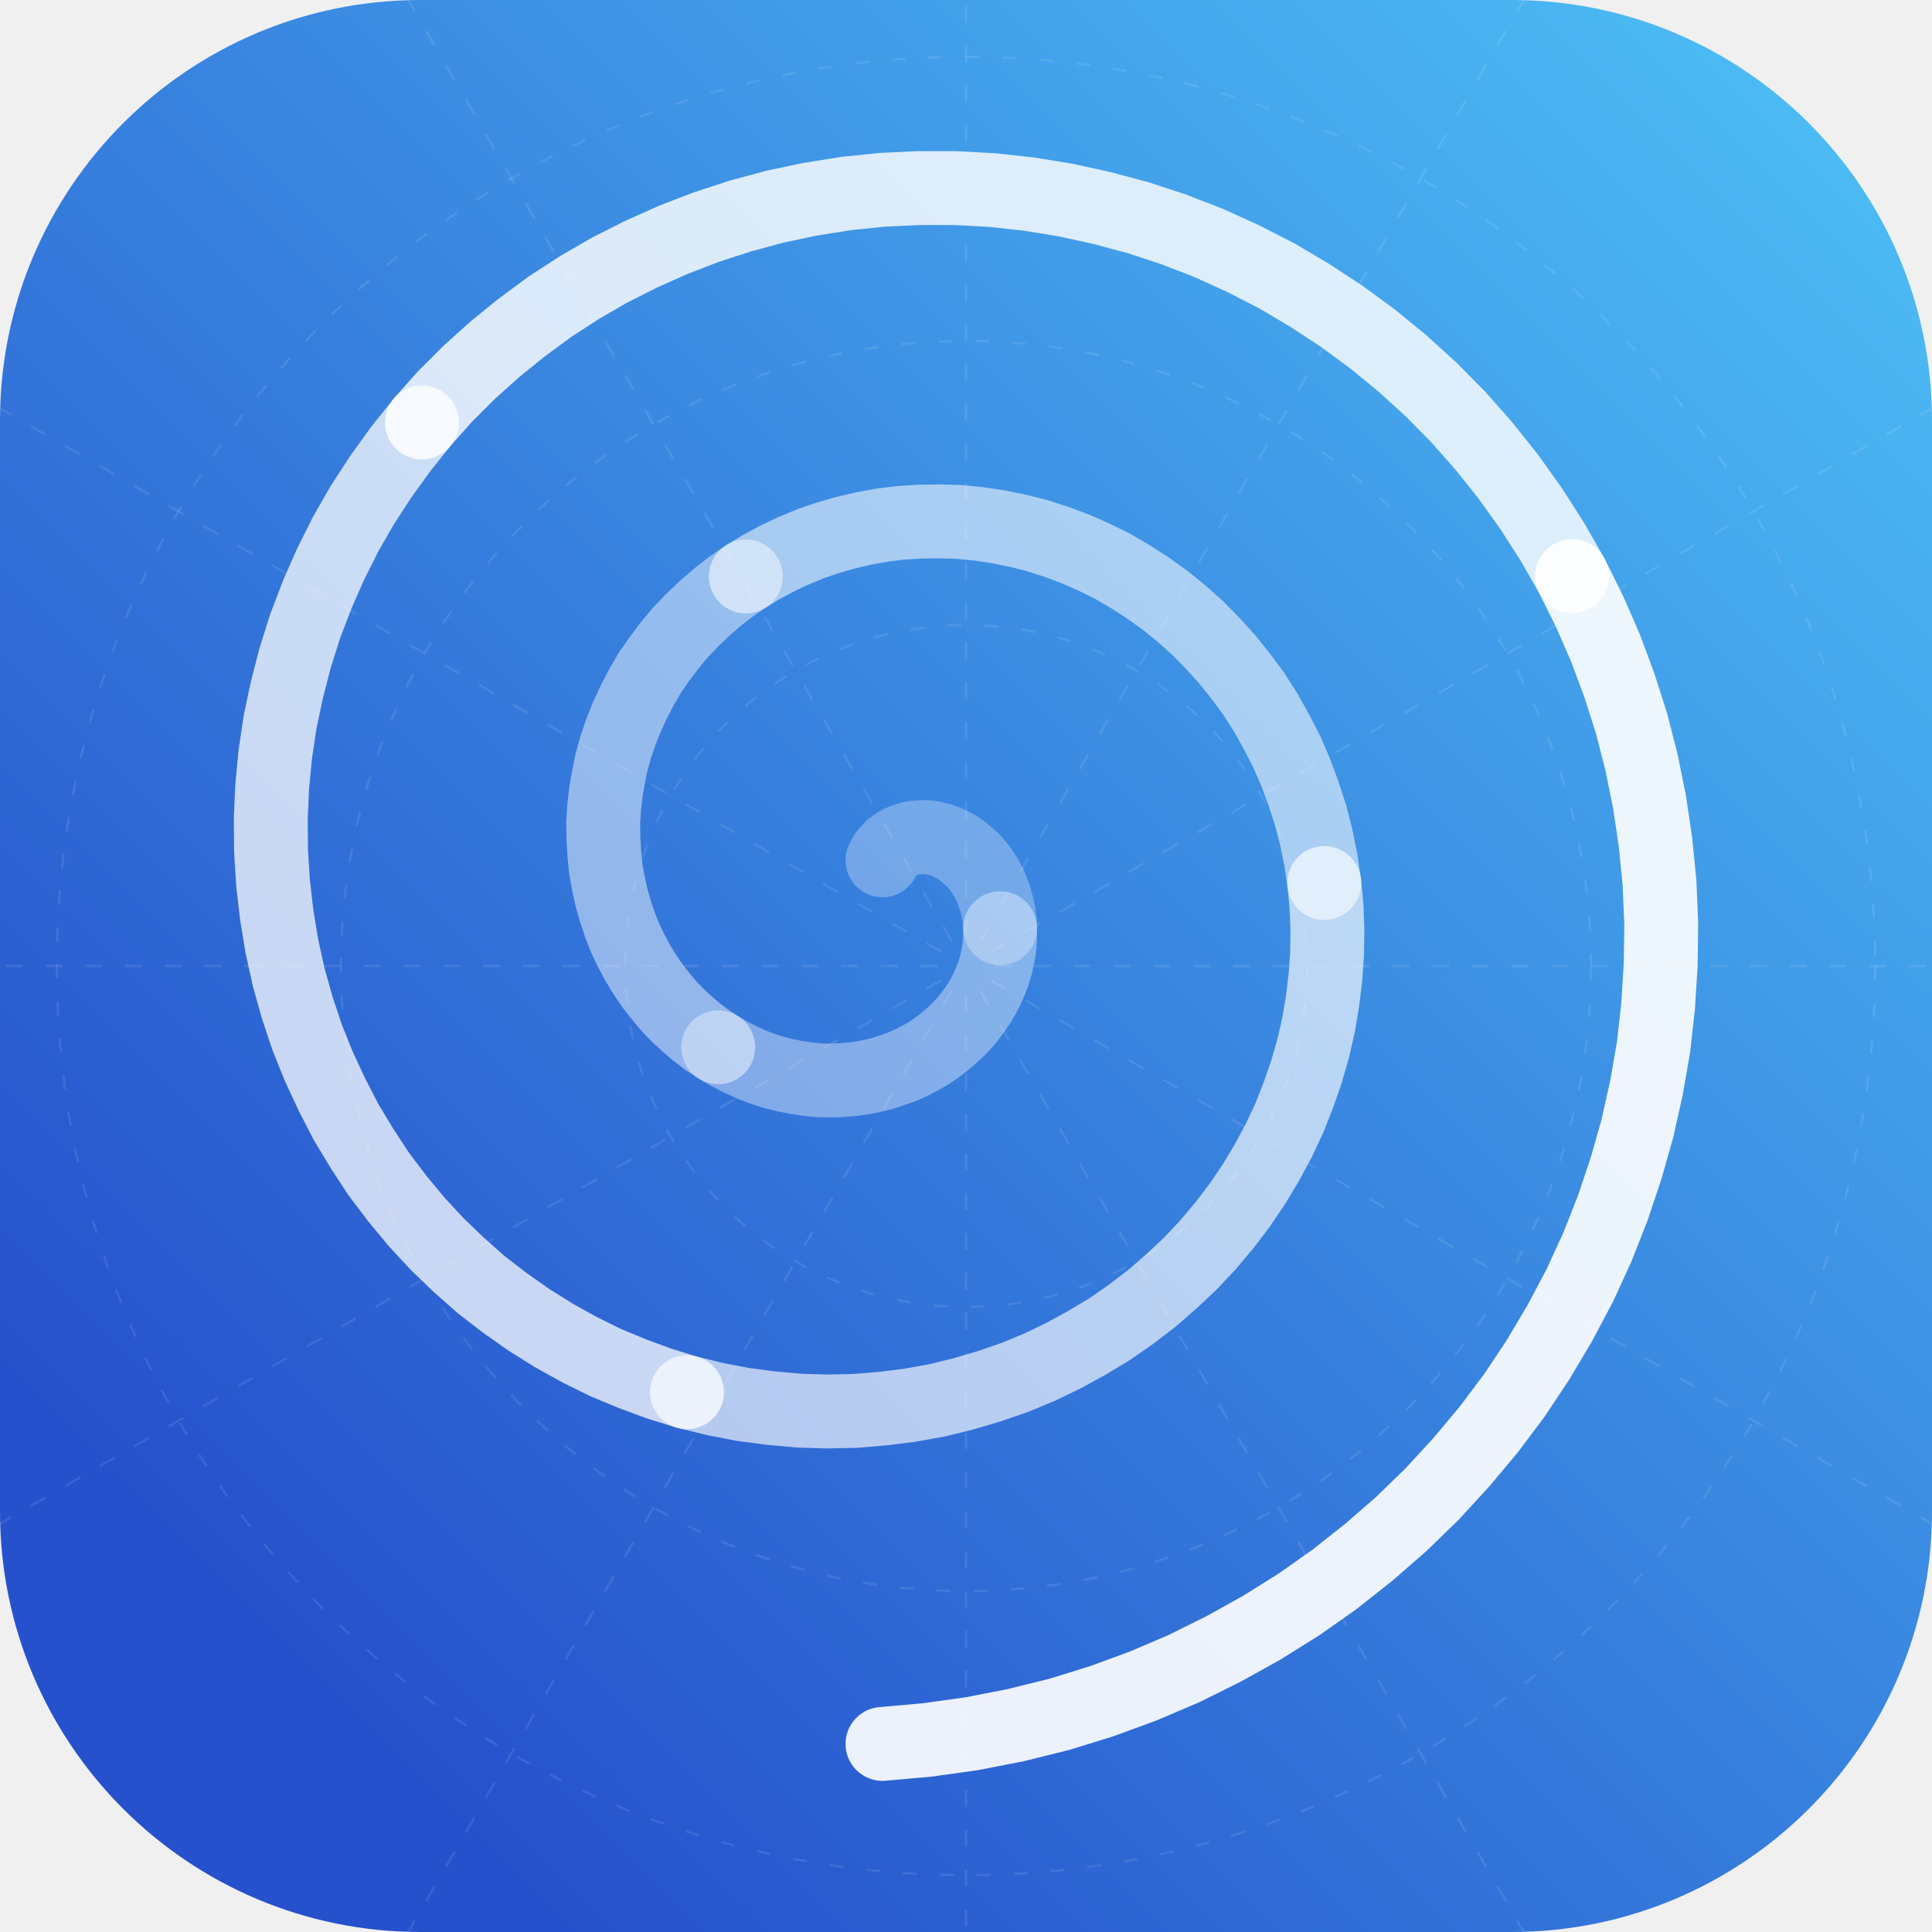
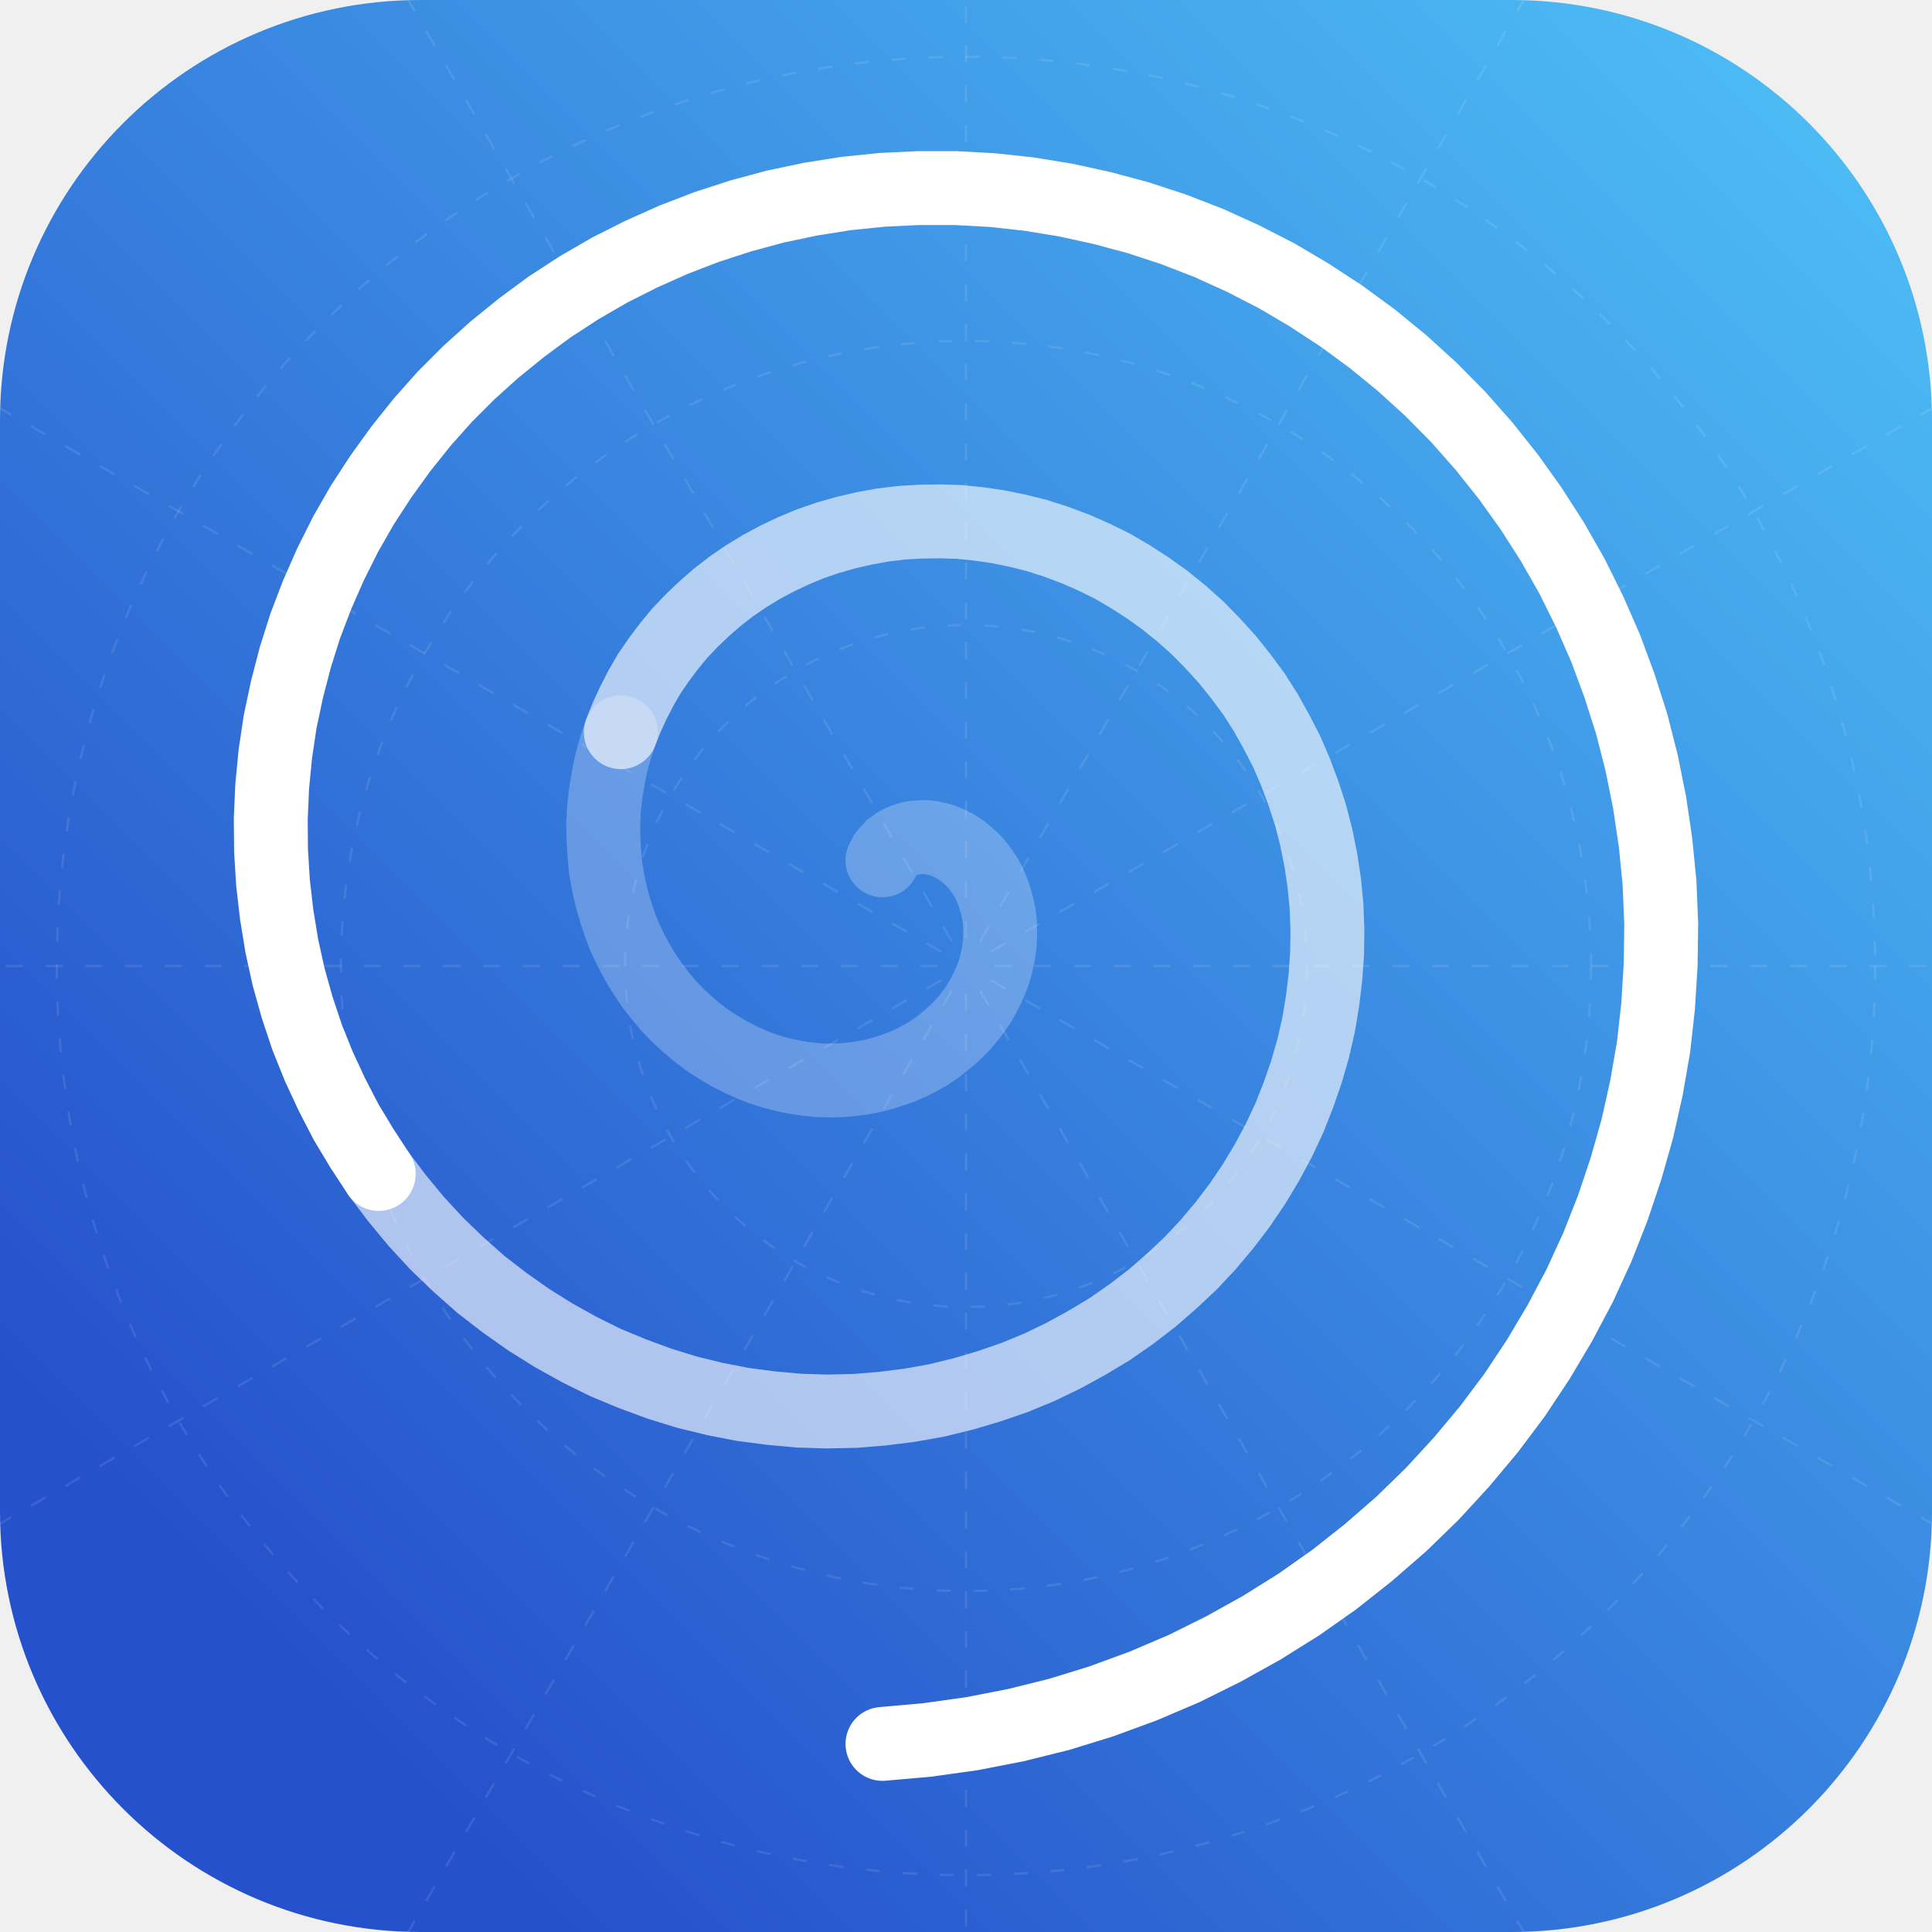
<svg xmlns="http://www.w3.org/2000/svg" viewBox="0 0 680 680" width="32" height="32">
  <defs>
    <linearGradient id="gi" x1="0" y1="1" x2="1" y2="0">
      <stop offset="0%" stop-color="#2651CC" />
      <stop offset="15%" stop-color="#2651CC" />
      <stop offset="100%" stop-color="#4FC3F7" />
    </linearGradient>
    <clipPath id="ci">
      <rect x="0" y="0" width="680" height="680" rx="148" ry="148" />
    </clipPath>
  </defs>
  <g clip-path="url(#ci)">
    <rect x="0" y="0" width="680" height="680" fill="url(#gi)" />
    <line x1="350.0" y1="340.0" x2="1040.0" y2="340.0" stroke="white" stroke-width="0.8" opacity="0.1" stroke-dasharray="6 8" />
    <line x1="348.7" y1="345.0" x2="946.2" y2="690.0" stroke="white" stroke-width="0.8" opacity="0.1" stroke-dasharray="6 8" />
    <line x1="345.0" y1="348.7" x2="690.0" y2="946.2" stroke="white" stroke-width="0.8" opacity="0.1" stroke-dasharray="6 8" />
    <line x1="340.0" y1="350.0" x2="340.0" y2="1040.0" stroke="white" stroke-width="0.8" opacity="0.1" stroke-dasharray="6 8" />
    <line x1="335.0" y1="348.7" x2="-10.0" y2="946.2" stroke="white" stroke-width="0.8" opacity="0.1" stroke-dasharray="6 8" />
    <line x1="331.3" y1="345.0" x2="-266.2" y2="690.0" stroke="white" stroke-width="0.8" opacity="0.1" stroke-dasharray="6 8" />
    <line x1="330.0" y1="340.0" x2="-360.0" y2="340.0" stroke="white" stroke-width="0.8" opacity="0.1" stroke-dasharray="6 8" />
    <line x1="331.3" y1="335.0" x2="-266.2" y2="-10.0" stroke="white" stroke-width="0.8" opacity="0.1" stroke-dasharray="6 8" />
    <line x1="335.0" y1="331.3" x2="-10.0" y2="-266.2" stroke="white" stroke-width="0.8" opacity="0.1" stroke-dasharray="6 8" />
    <line x1="340.0" y1="330.0" x2="340.0" y2="-360.0" stroke="white" stroke-width="0.8" opacity="0.1" stroke-dasharray="6 8" />
    <line x1="345.0" y1="331.3" x2="690.0" y2="-266.2" stroke="white" stroke-width="0.8" opacity="0.1" stroke-dasharray="6 8" />
    <line x1="348.7" y1="335.0" x2="946.2" y2="-10.0" stroke="white" stroke-width="0.8" opacity="0.1" stroke-dasharray="6 8" />
    <circle cx="340" cy="340" r="120" fill="none" stroke="white" stroke-width="0.8" opacity="0.1" stroke-dasharray="5 8" />
    <circle cx="340" cy="340" r="220" fill="none" stroke="white" stroke-width="0.8" opacity="0.1" stroke-dasharray="5 8" />
    <circle cx="340" cy="340" r="320" fill="none" stroke="white" stroke-width="0.8" opacity="0.1" stroke-dasharray="5 8" />
-     <path fill="none" stroke="white" stroke-width="26" stroke-linecap="round" opacity="0.30" d="M310.6,302.8 L311.1,301.9 L311.6,300.9 L312.3,300.0 L313.1,299.2 L313.9,298.3 L314.9,297.6 L315.9,296.9 L317.0,296.3 L318.2,295.8 L319.5,295.4 L320.8,295.0 L322.2,294.8 L323.7,294.7 L325.2,294.6 L326.7,294.7 L328.2,294.9 L329.8,295.3 L331.4,295.7 L333.0,296.3 L334.5,297.0 L336.1,297.8 L337.7,298.8 L339.2,299.9 L340.6,301.1 L342.1,302.4 L343.4,303.8 L344.7,305.4 L345.9,307.1 L347.1,308.9 L348.1,310.8 L349.0,312.8 L349.8,314.9 L350.5,317.2 L351.1,319.4 L351.6,321.8 L351.9,324.2 L352.0,326.7" />
-     <path fill="none" stroke="white" stroke-width="26" stroke-linecap="round" opacity="0.39" d="M352.0,326.7 L352.0,329.3 L351.9,331.9 L351.6,334.5 L351.1,337.1 L350.5,339.8 L349.7,342.5 L348.7,345.1 L347.5,347.8 L346.2,350.4 L344.7,353.0 L343.0,355.5 L341.2,357.9 L339.2,360.3 L337.0,362.6 L334.6,364.8 L332.1,366.9 L329.5,368.9 L326.7,370.8 L323.7,372.5 L320.6,374.1 L317.4,375.5 L314.0,376.7 L310.6,377.8 L307.0,378.7 L303.4,379.4 L299.6,379.9 L295.8,380.2 L292.0,380.3 L288.1,380.2 L284.1,379.8 L280.1,379.2 L276.2,378.4 L272.2,377.4 L268.2,376.1 L264.3,374.6 L260.4,372.8 L256.5,370.8 L252.8,368.6" />
-     <path fill="none" stroke="white" stroke-width="26" stroke-linecap="round" opacity="0.47" d="M252.8,368.6 L249.1,366.2 L245.5,363.5 L242.1,360.6 L238.7,357.5 L235.5,354.2 L232.5,350.6 L229.6,346.9 L226.9,342.9 L224.4,338.8 L222.1,334.5 L220.0,330.1 L218.2,325.5 L216.6,320.7 L215.2,315.8 L214.1,310.8 L213.2,305.7 L212.7,300.5 L212.4,295.3 L212.3,289.9 L212.6,284.6 L213.2,279.2 L214.1,273.8 L215.2,268.4 L216.7,263.0 L218.5,257.7 L220.6,252.4 L223.0,247.2 L225.7,242.0 L228.6,237.0 L231.9,232.2 L235.5,227.4 L239.3,222.8 L243.5,218.4 L247.9,214.2 L252.5,210.2 L257.4,206.4 L262.5,202.9" />
-     <path fill="none" stroke="white" stroke-width="26" stroke-linecap="round" opacity="0.56" d="M262.5,202.9 L267.9,199.6 L273.5,196.6 L279.2,193.9 L285.2,191.4 L291.3,189.3 L297.6,187.5 L304.0,186.0 L310.6,184.8 L317.2,184.0 L324.0,183.6 L330.8,183.5 L337.6,183.7 L344.5,184.4 L351.3,185.4 L358.2,186.8 L365.0,188.5 L371.8,190.7 L378.5,193.2 L385.1,196.1 L391.6,199.3 L397.9,203.0 L404.1,207.0 L410.1,211.3 L415.9,216.0 L421.5,221.0 L426.8,226.4 L431.9,232.0 L436.7,238.0 L441.3,244.2 L445.5,250.8 L449.3,257.6 L452.9,264.6 L456.0,271.8 L458.8,279.3 L461.3,287.0 L463.3,294.8 L464.9,302.7 L466.1,310.8" />
-     <path fill="none" stroke="white" stroke-width="26" stroke-linecap="round" opacity="0.65" d="M466.1,310.8 L466.9,319.0 L467.2,327.3 L467.1,335.6 L466.5,344.0 L465.5,352.3 L464.1,360.7 L462.2,369.0 L459.8,377.3 L457.0,385.4 L453.8,393.5 L450.1,401.4 L445.9,409.2 L441.4,416.7 L436.4,424.1 L431.0,431.2 L425.2,438.1 L419.0,444.7 L412.4,450.9 L405.5,456.9 L398.2,462.5 L390.6,467.8 L382.6,472.6 L374.4,477.1 L365.9,481.2 L357.2,484.8 L348.2,487.9 L339.1,490.6 L329.7,492.9 L320.2,494.6 L310.6,495.8 L300.9,496.6 L291.0,496.8 L281.2,496.5 L271.3,495.6 L261.4,494.3 L251.6,492.4 L241.8,490.0" />
-     <path fill="none" stroke="white" stroke-width="26" stroke-linecap="round" opacity="0.74" d="M241.8,490.0 L232.1,487.0 L222.6,483.5 L213.2,479.6 L203.9,475.0 L194.9,470.0 L186.1,464.5 L177.6,458.5 L169.3,452.1 L161.4,445.1 L153.8,437.8 L146.6,430.0 L139.8,421.8 L133.3,413.2 L127.4,404.2 L121.8,394.9 L116.8,385.2 L112.2,375.3 L108.1,365.1 L104.6,354.6 L101.6,343.9 L99.2,333.0 L97.4,322.0 L96.1,310.8 L95.4,299.5 L95.3,288.2 L95.8,276.8 L96.9,265.4 L98.6,254.0 L101.0,242.7 L103.9,231.5 L107.4,220.4 L111.6,209.4 L116.3,198.7 L121.6,188.1 L127.5,177.8 L134.0,167.8 L141.0,158.1 L148.5,148.7" />
-     <path fill="none" stroke="white" stroke-width="26" stroke-linecap="round" opacity="0.82" d="M148.5,148.7 L156.5,139.7 L165.1,131.1 L174.1,123.0 L183.6,115.3 L193.5,108.0 L203.8,101.3 L214.5,95.1 L225.6,89.5 L237.0,84.4 L248.7,79.9 L260.7,76.0 L272.9,72.7 L285.3,70.1 L297.9,68.1 L310.6,66.8 L323.4,66.2 L336.3,66.2 L349.2,66.9 L362.1,68.3 L375.0,70.4 L387.8,73.2 L400.5,76.6 L413.0,80.7 L425.4,85.5 L437.5,91.0 L449.4,97.1 L460.9,103.9 L472.2,111.3 L483.1,119.3 L493.6,127.9 L503.6,137.0 L513.2,146.7 L522.3,157.0 L530.9,167.8 L538.9,179.0 L546.4,190.7 L553.3,202.8" />
-     <path fill="none" stroke="white" stroke-width="26" stroke-linecap="round" opacity="0.91" d="M553.3,202.8 L559.5,215.3 L565.1,228.1 L570.0,241.3 L574.3,254.8 L577.8,268.5 L580.6,282.4 L582.7,296.6 L584.1,310.8 L584.7,325.2 L584.5,339.6 L583.6,354.1 L582.0,368.5 L579.5,382.9 L576.3,397.2 L572.3,411.3 L567.6,425.3 L562.2,439.0 L556.0,452.5 L549.0,465.7 L541.4,478.5 L533.1,491.0 L524.1,503.0 L514.4,514.6 L504.1,525.8 L493.2,536.4 L481.7,546.4 L469.7,555.9 L457.2,564.7 L444.1,572.9 L430.6,580.4 L416.7,587.3 L402.4,593.4 L387.7,598.8 L372.8,603.4 L357.5,607.2 L342.1,610.2 L326.4,612.4 L310.6,613.8" />
+     <path fill="none" stroke="white" stroke-width="26" stroke-linecap="round" opacity="0.25" d="M310.6,302.8 L311.1,301.9 L311.6,300.9 L312.3,300.0 L313.1,299.2 L313.9,298.3 L314.9,297.6 L315.9,296.9 L317.0,296.3 L318.2,295.8 L319.5,295.4 L320.8,295.0 L322.2,294.8 L323.7,294.7 L325.2,294.6 L326.7,294.7 L328.2,294.9 L329.8,295.3 L331.4,295.7 L333.0,296.3 L334.5,297.0 L336.1,297.8 L337.7,298.8 L339.2,299.9 L340.6,301.1 L342.1,302.4 L343.4,303.8 L344.7,305.4 L345.9,307.1 L347.1,308.9 L348.1,310.8 L349.0,312.8 L349.8,314.9 L350.5,317.2 L351.1,319.4 L351.6,321.8 L351.9,324.2 L352.0,326.7 L352.0,329.3 L351.9,331.9 L351.6,334.5 L351.1,337.1 L350.5,339.8 L349.7,342.5 L348.7,345.1 L347.5,347.8 L346.2,350.4 L344.7,353.0 L343.0,355.5 L341.2,357.9 L339.2,360.3 L337.0,362.6 L334.6,364.8 L332.1,366.9 L329.5,368.9 L326.7,370.8 L323.7,372.5 L320.6,374.1 L317.4,375.5 L314.0,376.7 L310.6,377.8 L307.0,378.7 L303.4,379.4 L299.6,379.9 L295.8,380.2 L292.0,380.3 L288.1,380.2 L284.1,379.8 L280.1,379.2 L276.2,378.4 L272.2,377.4 L268.2,376.1 L264.3,374.6 L260.4,372.8 L256.5,370.8 L252.8,368.6 L249.1,366.2 L245.5,363.5 L242.1,360.6 L238.7,357.5 L235.5,354.2 L232.5,350.6 L229.6,346.9 L226.9,342.9 L224.4,338.8 L222.1,334.5 L220.0,330.1 L218.2,325.5 L216.6,320.7 L215.2,315.8 L214.1,310.8 L213.2,305.7 L212.7,300.5 L212.4,295.3 L212.3,289.9 L212.6,284.6 L213.2,279.2 L214.1,273.8 L215.2,268.4 L216.7,263.0 L218.5,257.7" />
+     <path fill="none" stroke="white" stroke-width="26" stroke-linecap="round" opacity="0.62" d="M218.5,257.7 L220.6,252.4 L223.0,247.2 L225.7,242.0 L228.6,237.0 L231.9,232.2 L235.5,227.4 L239.3,222.8 L243.5,218.4 L247.9,214.2 L252.5,210.2 L257.4,206.4 L262.5,202.9 L267.9,199.6 L273.5,196.6 L279.2,193.9 L285.2,191.4 L291.3,189.3 L297.6,187.5 L304.0,186.0 L310.6,184.8 L317.2,184.0 L324.0,183.6 L330.8,183.5 L337.6,183.7 L344.5,184.4 L351.3,185.4 L358.2,186.8 L365.0,188.5 L371.8,190.7 L378.5,193.2 L385.1,196.1 L391.6,199.3 L397.9,203.0 L404.1,207.0 L410.1,211.3 L415.9,216.0 L421.5,221.0 L426.8,226.4 L431.9,232.0 L436.7,238.0 L441.3,244.2 L445.5,250.8 L449.3,257.6 L452.9,264.6 L456.0,271.8 L458.8,279.3 L461.3,287.0 L463.3,294.8 L464.9,302.7 L466.1,310.8 L466.9,319.0 L467.2,327.3 L467.1,335.6 L466.5,344.0 L465.5,352.3 L464.1,360.7 L462.2,369.0 L459.8,377.3 L457.0,385.4 L453.8,393.5 L450.1,401.4 L445.9,409.2 L441.4,416.7 L436.4,424.1 L431.0,431.2 L425.2,438.1 L419.0,444.7 L412.4,450.9 L405.5,456.9 L398.2,462.5 L390.6,467.8 L382.6,472.6 L374.4,477.1 L365.9,481.2 L357.2,484.8 L348.2,487.9 L339.1,490.6 L329.7,492.9 L320.2,494.6 L310.6,495.8 L300.9,496.6 L291.0,496.8 L281.2,496.5 L271.3,495.6 L261.4,494.3 L251.6,492.4 L241.8,490.0 L232.1,487.0 L222.6,483.5 L213.2,479.6 L203.9,475.0 L194.9,470.0 L186.1,464.5 L177.6,458.5 L169.3,452.1 L161.4,445.1 L153.8,437.8 L146.6,430.0 L139.8,421.8 L133.3,413.2" />
+     <path fill="none" stroke="white" stroke-width="26" stroke-linecap="round" opacity="1.00" d="M133.3,413.2 L127.4,404.2 L121.8,394.9 L116.8,385.2 L112.2,375.3 L108.1,365.1 L104.6,354.6 L101.6,343.9 L99.2,333.0 L97.4,322.0 L96.1,310.8 L95.4,299.5 L95.3,288.2 L95.8,276.8 L96.9,265.4 L98.6,254.0 L101.0,242.7 L103.9,231.5 L107.4,220.4 L111.6,209.4 L116.3,198.7 L121.6,188.1 L127.5,177.8 L134.0,167.8 L141.0,158.1 L148.5,148.7 L156.5,139.7 L165.1,131.1 L174.1,123.0 L183.6,115.3 L193.5,108.0 L203.8,101.3 L214.5,95.1 L225.6,89.5 L237.0,84.4 L248.7,79.9 L260.7,76.0 L272.9,72.7 L285.3,70.1 L297.9,68.1 L310.6,66.8 L323.4,66.2 L336.3,66.2 L349.2,66.9 L362.1,68.3 L375.0,70.4 L387.8,73.2 L400.5,76.6 L413.0,80.7 L425.4,85.5 L437.5,91.0 L449.4,97.1 L460.9,103.9 L472.2,111.3 L483.1,119.3 L493.6,127.9 L503.6,137.0 L513.2,146.7 L522.3,157.0 L530.9,167.8 L538.9,179.0 L546.4,190.7 L553.3,202.8 L559.5,215.3 L565.1,228.1 L570.0,241.3 L574.3,254.8 L577.8,268.5 L580.6,282.4 L582.7,296.6 L584.1,310.8 L584.7,325.2 L584.5,339.6 L583.6,354.1 L582.0,368.5 L579.5,382.9 L576.3,397.2 L572.3,411.3 L567.6,425.3 L562.2,439.0 L556.0,452.5 L549.0,465.7 L541.4,478.5 L533.1,491.0 L524.1,503.0 L514.4,514.6 L504.1,525.8 L493.2,536.4 L481.7,546.4 L469.7,555.9 L457.2,564.7 L444.1,572.9 L430.6,580.4 L416.7,587.3 L402.4,593.4 L387.7,598.8 L372.8,603.4 L357.5,607.2 L342.1,610.2 L326.4,612.4 L310.6,613.8" />
  </g>
</svg>
